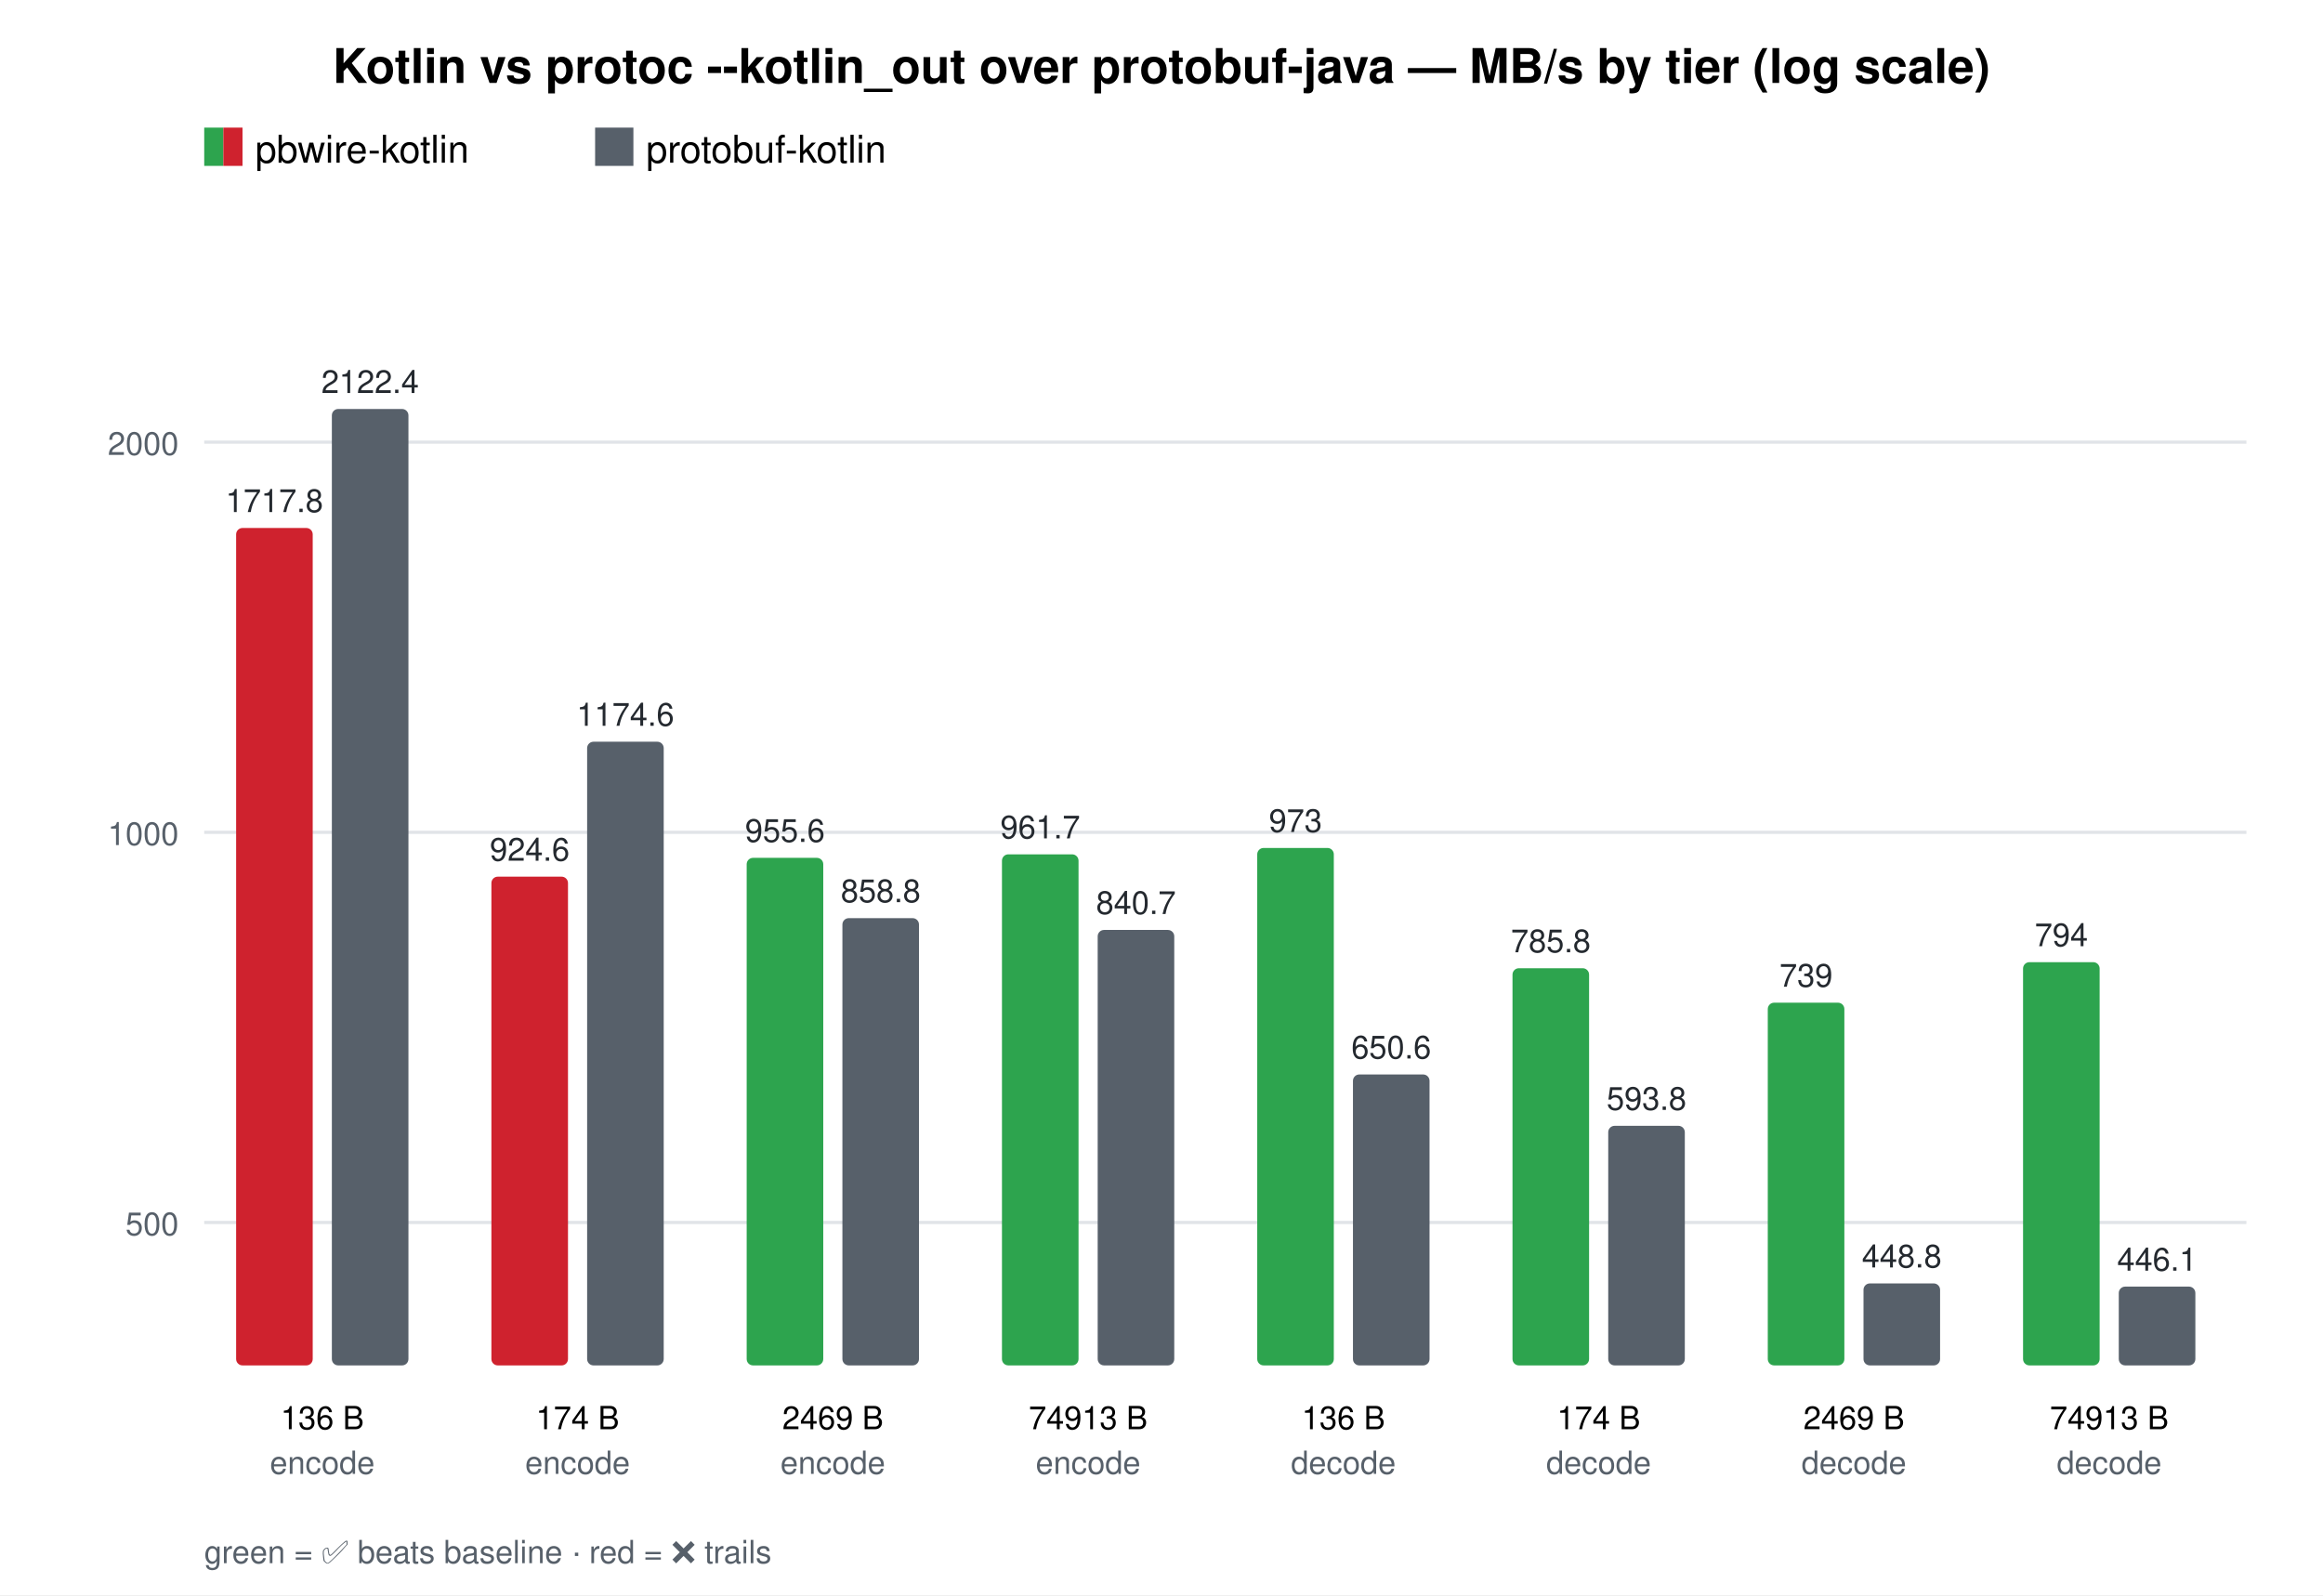
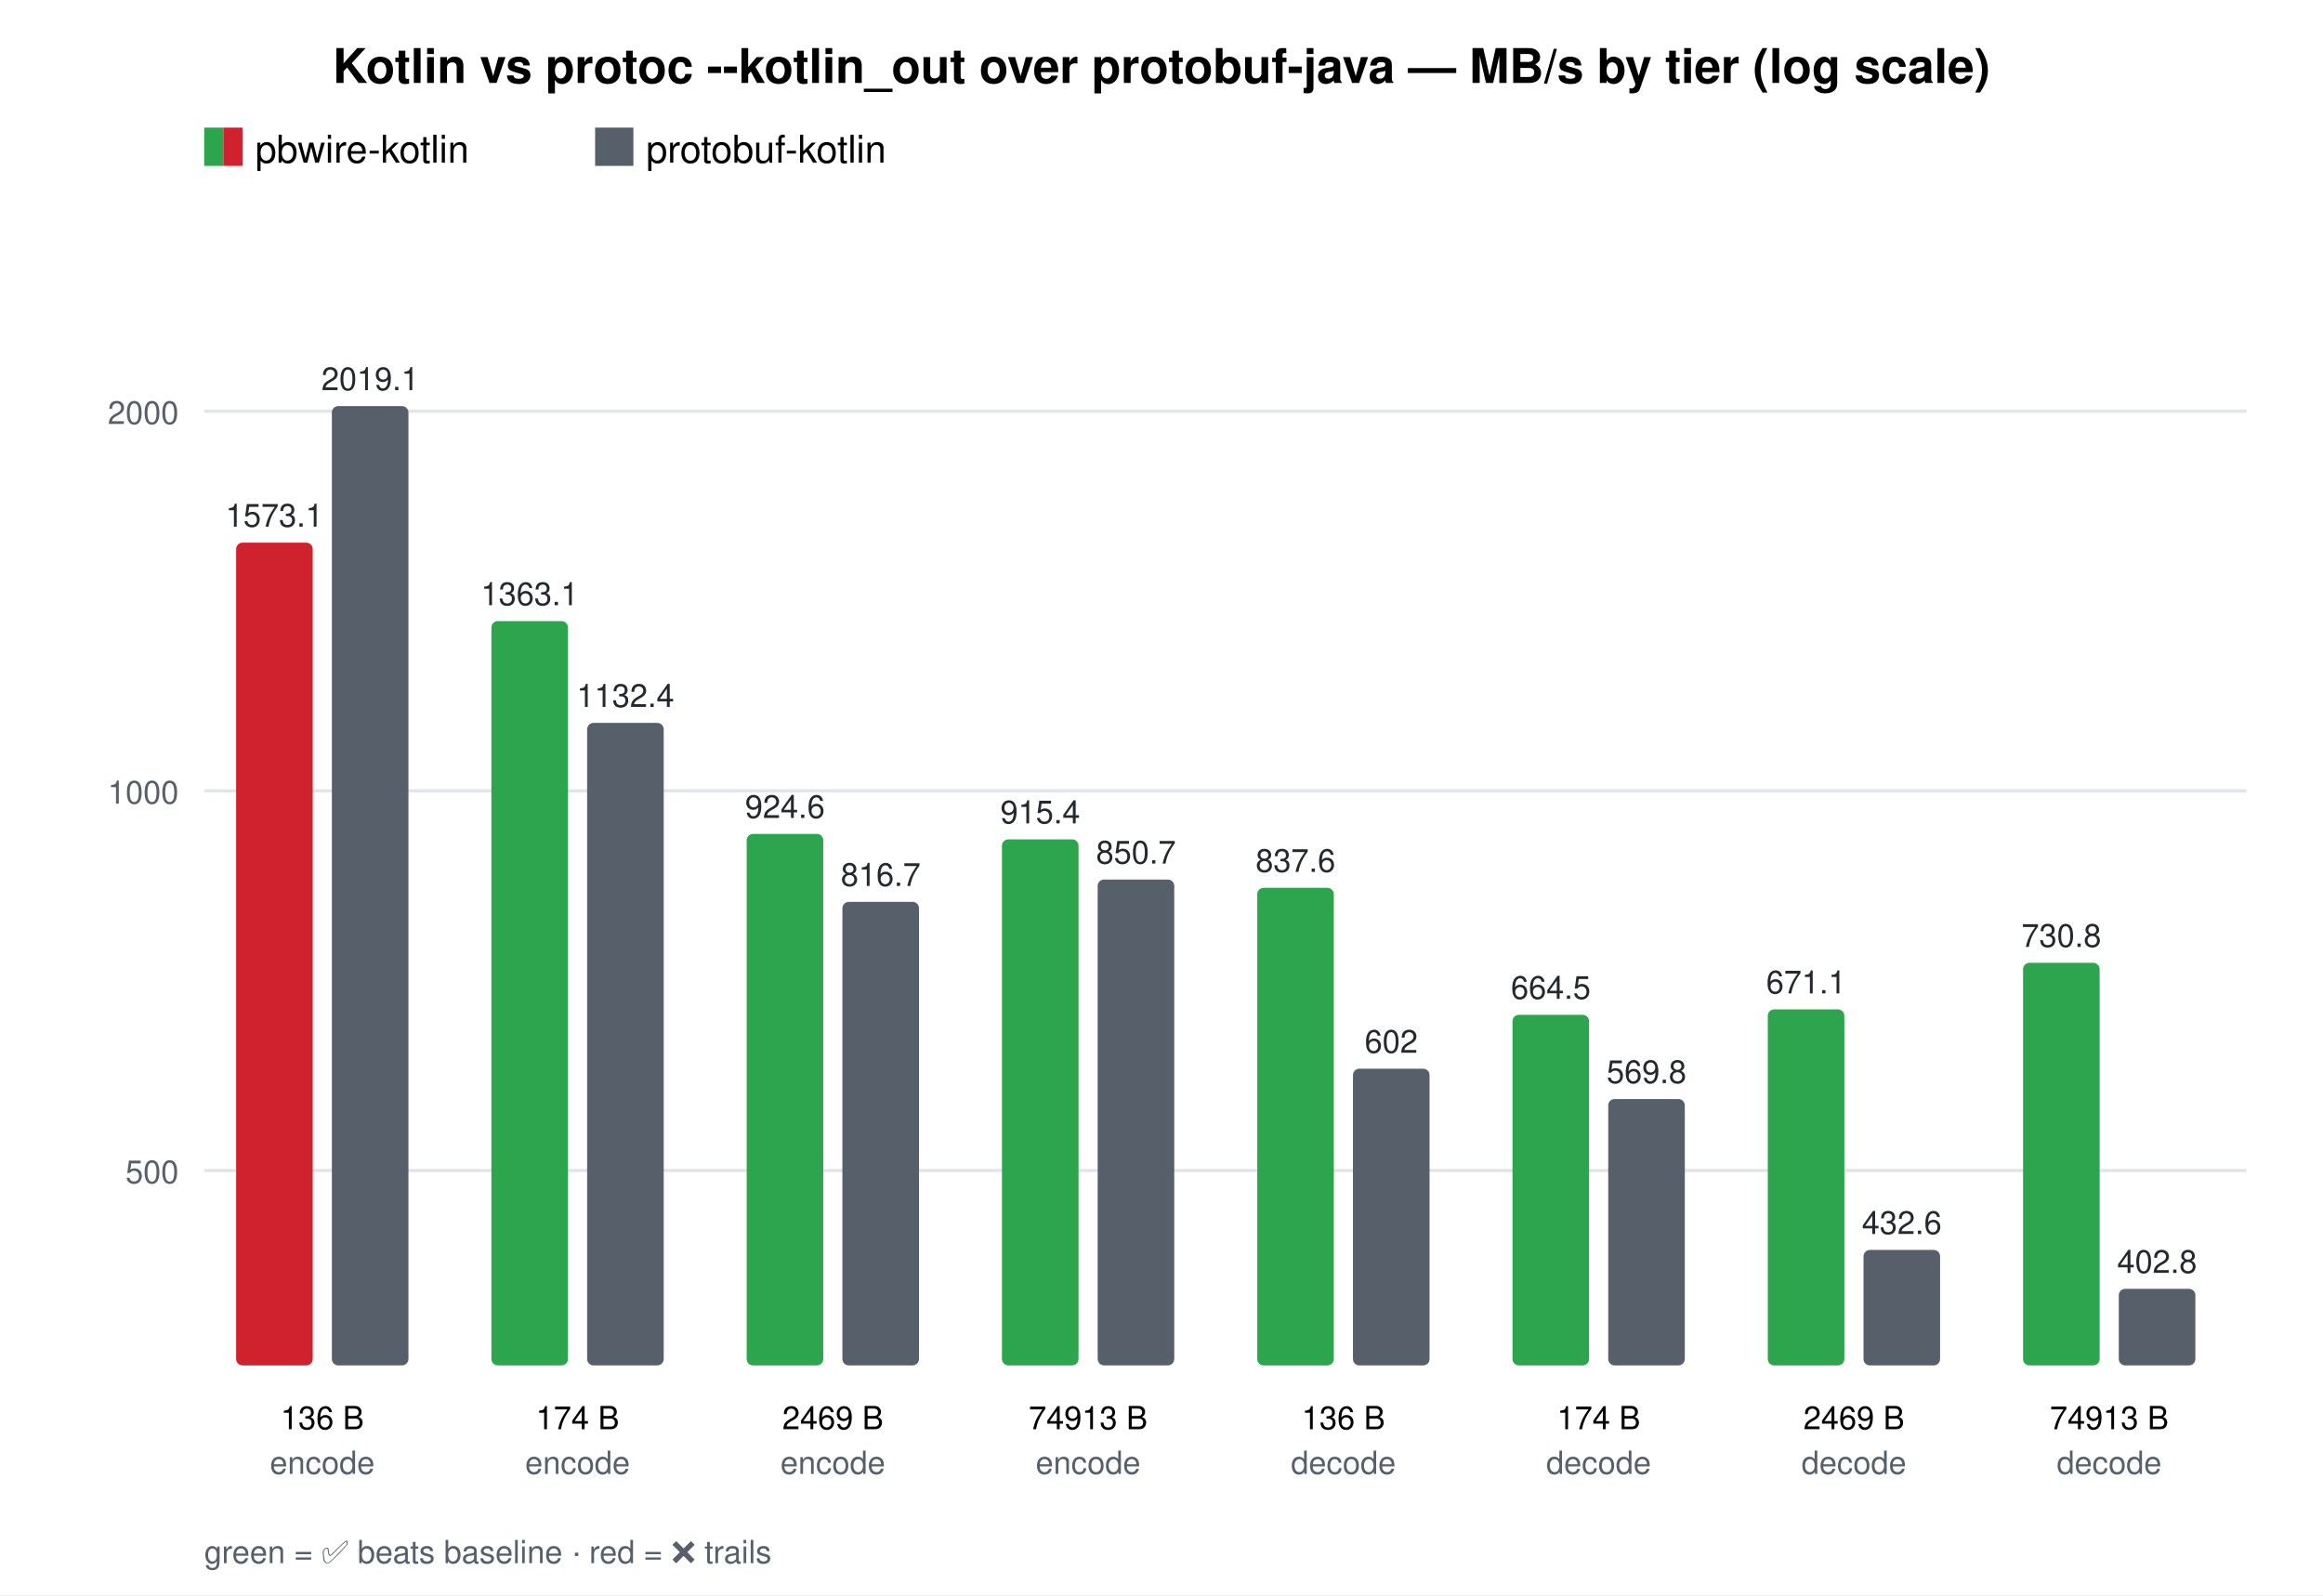
<svg xmlns="http://www.w3.org/2000/svg" width="728" height="500" font-family="Helvetica, Arial, sans-serif">
  <rect width="728" height="500" fill="#ffffff" />
  <text x="364.0" y="26" text-anchor="middle" font-size="15" font-weight="bold">Kotlin vs protoc --kotlin_out over protobuf-java — MB/s by tier (log scale)</text>
  <rect x="64" y="40" width="6" height="12" fill="#2da44e" />
  <rect x="70" y="40" width="6" height="12" fill="#cf222e" />
  <text x="80" y="51" font-size="12">pbwire-kotlin</text>
  <rect x="186.5" y="40" width="12" height="12" fill="#57606a" />
  <text x="202.5" y="51" font-size="12">protobuf-kotlin</text>
-   <line x1="64" y1="383.2" x2="704" y2="383.2" stroke="#e1e4e8" />
-   <text x="56" y="387.2" text-anchor="end" font-size="10" fill="#57606a">500</text>
-   <line x1="64" y1="260.9" x2="704" y2="260.9" stroke="#e1e4e8" />
-   <text x="56" y="264.9" text-anchor="end" font-size="10" fill="#57606a">1000</text>
-   <line x1="64" y1="138.6" x2="704" y2="138.6" stroke="#e1e4e8" />
-   <text x="56" y="142.6" text-anchor="end" font-size="10" fill="#57606a">2000</text>
+   <line x1="64" y1="366.9" x2="704" y2="366.9" stroke="#e1e4e8" />
+   <text x="56" y="370.9" text-anchor="end" font-size="10" fill="#57606a">500</text>
+   <line x1="64" y1="247.9" x2="704" y2="247.9" stroke="#e1e4e8" />
+   <text x="56" y="251.9" text-anchor="end" font-size="10" fill="#57606a">1000</text>
+   <line x1="64" y1="128.9" x2="704" y2="128.9" stroke="#e1e4e8" />
+   <text x="56" y="132.9" text-anchor="end" font-size="10" fill="#57606a">2000</text>
  <text x="101.0" y="448" text-anchor="middle" font-size="10">136 B</text>
  <text x="101.0" y="462" text-anchor="middle" font-size="10" fill="#57606a">encode</text>
-   <rect x="74.0" y="165.5" width="24" height="262.5" rx="2" fill="#cf222e" />
-   <text x="86.0" y="160.5" text-anchor="middle" font-size="10" fill="#24292f">1717.8</text>
-   <rect x="104.0" y="128.2" width="24" height="299.8" rx="2" fill="#57606a" />
-   <text x="116.0" y="123.2" text-anchor="middle" font-size="10" fill="#24292f">2122.4</text>
+   <rect x="74.0" y="170.1" width="24" height="257.9" rx="2" fill="#cf222e" />
+   <text x="86.0" y="165.1" text-anchor="middle" font-size="10" fill="#24292f">1573.1</text>
+   <rect x="104.0" y="127.3" width="24" height="300.7" rx="2" fill="#57606a" />
+   <text x="116.0" y="122.3" text-anchor="middle" font-size="10" fill="#24292f">2019.1</text>
  <text x="181.0" y="448" text-anchor="middle" font-size="10">174 B</text>
  <text x="181.0" y="462" text-anchor="middle" font-size="10" fill="#57606a">encode</text>
-   <rect x="154.0" y="274.8" width="24" height="153.2" rx="2" fill="#cf222e" />
-   <text x="166.0" y="269.8" text-anchor="middle" font-size="10" fill="#24292f">924.6</text>
-   <rect x="184.0" y="232.5" width="24" height="195.5" rx="2" fill="#57606a" />
-   <text x="196.0" y="227.5" text-anchor="middle" font-size="10" fill="#24292f">1174.6</text>
+   <rect x="154.0" y="194.7" width="24" height="233.3" rx="2" fill="#2da44e" />
+   <text x="166.0" y="189.7" text-anchor="middle" font-size="10" fill="#24292f">1363.1</text>
+   <rect x="184.0" y="226.6" width="24" height="201.4" rx="2" fill="#57606a" />
+   <text x="196.0" y="221.6" text-anchor="middle" font-size="10" fill="#24292f">1132.4</text>
  <text x="261.0" y="448" text-anchor="middle" font-size="10">2469 B</text>
  <text x="261.0" y="462" text-anchor="middle" font-size="10" fill="#57606a">encode</text>
-   <rect x="234.0" y="268.9" width="24" height="159.1" rx="2" fill="#2da44e" />
-   <text x="246.0" y="263.9" text-anchor="middle" font-size="10" fill="#24292f">955.6</text>
-   <rect x="264.0" y="287.8" width="24" height="140.2" rx="2" fill="#57606a" />
-   <text x="276.0" y="282.8" text-anchor="middle" font-size="10" fill="#24292f">858.8</text>
+   <rect x="234.0" y="261.4" width="24" height="166.6" rx="2" fill="#2da44e" />
+   <text x="246.0" y="256.4" text-anchor="middle" font-size="10" fill="#24292f">924.6</text>
+   <rect x="264.0" y="282.7" width="24" height="145.3" rx="2" fill="#57606a" />
+   <text x="276.0" y="277.7" text-anchor="middle" font-size="10" fill="#24292f">816.7</text>
  <text x="341.0" y="448" text-anchor="middle" font-size="10">74913 B</text>
  <text x="341.0" y="462" text-anchor="middle" font-size="10" fill="#57606a">encode</text>
-   <rect x="314.0" y="267.8" width="24" height="160.2" rx="2" fill="#2da44e" />
-   <text x="326.0" y="262.8" text-anchor="middle" font-size="10" fill="#24292f">961.7</text>
-   <rect x="344.0" y="291.5" width="24" height="136.5" rx="2" fill="#57606a" />
-   <text x="356.0" y="286.5" text-anchor="middle" font-size="10" fill="#24292f">840.7</text>
+   <rect x="314.0" y="263.1" width="24" height="164.9" rx="2" fill="#2da44e" />
+   <text x="326.0" y="258.1" text-anchor="middle" font-size="10" fill="#24292f">915.4</text>
+   <rect x="344.0" y="275.7" width="24" height="152.3" rx="2" fill="#57606a" />
+   <text x="356.0" y="270.7" text-anchor="middle" font-size="10" fill="#24292f">850.7</text>
  <text x="421.0" y="448" text-anchor="middle" font-size="10">136 B</text>
  <text x="421.0" y="462" text-anchor="middle" font-size="10" fill="#57606a">decode</text>
-   <rect x="394.0" y="265.8" width="24" height="162.2" rx="2" fill="#2da44e" />
-   <text x="406.0" y="260.8" text-anchor="middle" font-size="10" fill="#24292f">973</text>
-   <rect x="424.0" y="336.8" width="24" height="91.2" rx="2" fill="#57606a" />
-   <text x="436.0" y="331.8" text-anchor="middle" font-size="10" fill="#24292f">650.6</text>
+   <rect x="394.0" y="278.3" width="24" height="149.7" rx="2" fill="#2da44e" />
+   <text x="406.0" y="273.3" text-anchor="middle" font-size="10" fill="#24292f">837.6</text>
+   <rect x="424.0" y="335.0" width="24" height="93.0" rx="2" fill="#57606a" />
+   <text x="436.0" y="330.0" text-anchor="middle" font-size="10" fill="#24292f">602</text>
  <text x="501.0" y="448" text-anchor="middle" font-size="10">174 B</text>
  <text x="501.0" y="462" text-anchor="middle" font-size="10" fill="#57606a">decode</text>
-   <rect x="474.0" y="303.5" width="24" height="124.5" rx="2" fill="#2da44e" />
-   <text x="486.0" y="298.5" text-anchor="middle" font-size="10" fill="#24292f">785.8</text>
-   <rect x="504.0" y="352.9" width="24" height="75.1" rx="2" fill="#57606a" />
-   <text x="516.0" y="347.9" text-anchor="middle" font-size="10" fill="#24292f">593.8</text>
+   <rect x="474.0" y="318.1" width="24" height="109.9" rx="2" fill="#2da44e" />
+   <text x="486.0" y="313.1" text-anchor="middle" font-size="10" fill="#24292f">664.5</text>
+   <rect x="504.0" y="344.5" width="24" height="83.5" rx="2" fill="#57606a" />
+   <text x="516.0" y="339.5" text-anchor="middle" font-size="10" fill="#24292f">569.8</text>
  <text x="581.0" y="448" text-anchor="middle" font-size="10">2469 B</text>
  <text x="581.0" y="462" text-anchor="middle" font-size="10" fill="#57606a">decode</text>
-   <rect x="554.0" y="314.3" width="24" height="113.7" rx="2" fill="#2da44e" />
-   <text x="566.0" y="309.3" text-anchor="middle" font-size="10" fill="#24292f">739</text>
-   <rect x="584.0" y="402.3" width="24" height="25.7" rx="2" fill="#57606a" />
-   <text x="596.0" y="397.3" text-anchor="middle" font-size="10" fill="#24292f">448.8</text>
+   <rect x="554.0" y="316.4" width="24" height="111.6" rx="2" fill="#2da44e" />
+   <text x="566.0" y="311.4" text-anchor="middle" font-size="10" fill="#24292f">671.1</text>
+   <rect x="584.0" y="391.8" width="24" height="36.2" rx="2" fill="#57606a" />
+   <text x="596.0" y="386.8" text-anchor="middle" font-size="10" fill="#24292f">432.6</text>
  <text x="661.0" y="448" text-anchor="middle" font-size="10">74913 B</text>
  <text x="661.0" y="462" text-anchor="middle" font-size="10" fill="#57606a">decode</text>
-   <rect x="634.0" y="301.6" width="24" height="126.4" rx="2" fill="#2da44e" />
-   <text x="646.0" y="296.6" text-anchor="middle" font-size="10" fill="#24292f">794</text>
-   <rect x="664.0" y="403.3" width="24" height="24.7" rx="2" fill="#57606a" />
-   <text x="676.0" y="398.3" text-anchor="middle" font-size="10" fill="#24292f">446.1</text>
+   <rect x="634.0" y="301.8" width="24" height="126.2" rx="2" fill="#2da44e" />
+   <text x="646.0" y="296.8" text-anchor="middle" font-size="10" fill="#24292f">730.8</text>
+   <rect x="664.0" y="404.0" width="24" height="24.0" rx="2" fill="#57606a" />
+   <text x="676.0" y="399.0" text-anchor="middle" font-size="10" fill="#24292f">402.8</text>
  <text x="64" y="490" font-size="10" fill="#57606a">green = ✅ beats baseline · red = ❌ trails</text>
</svg>
